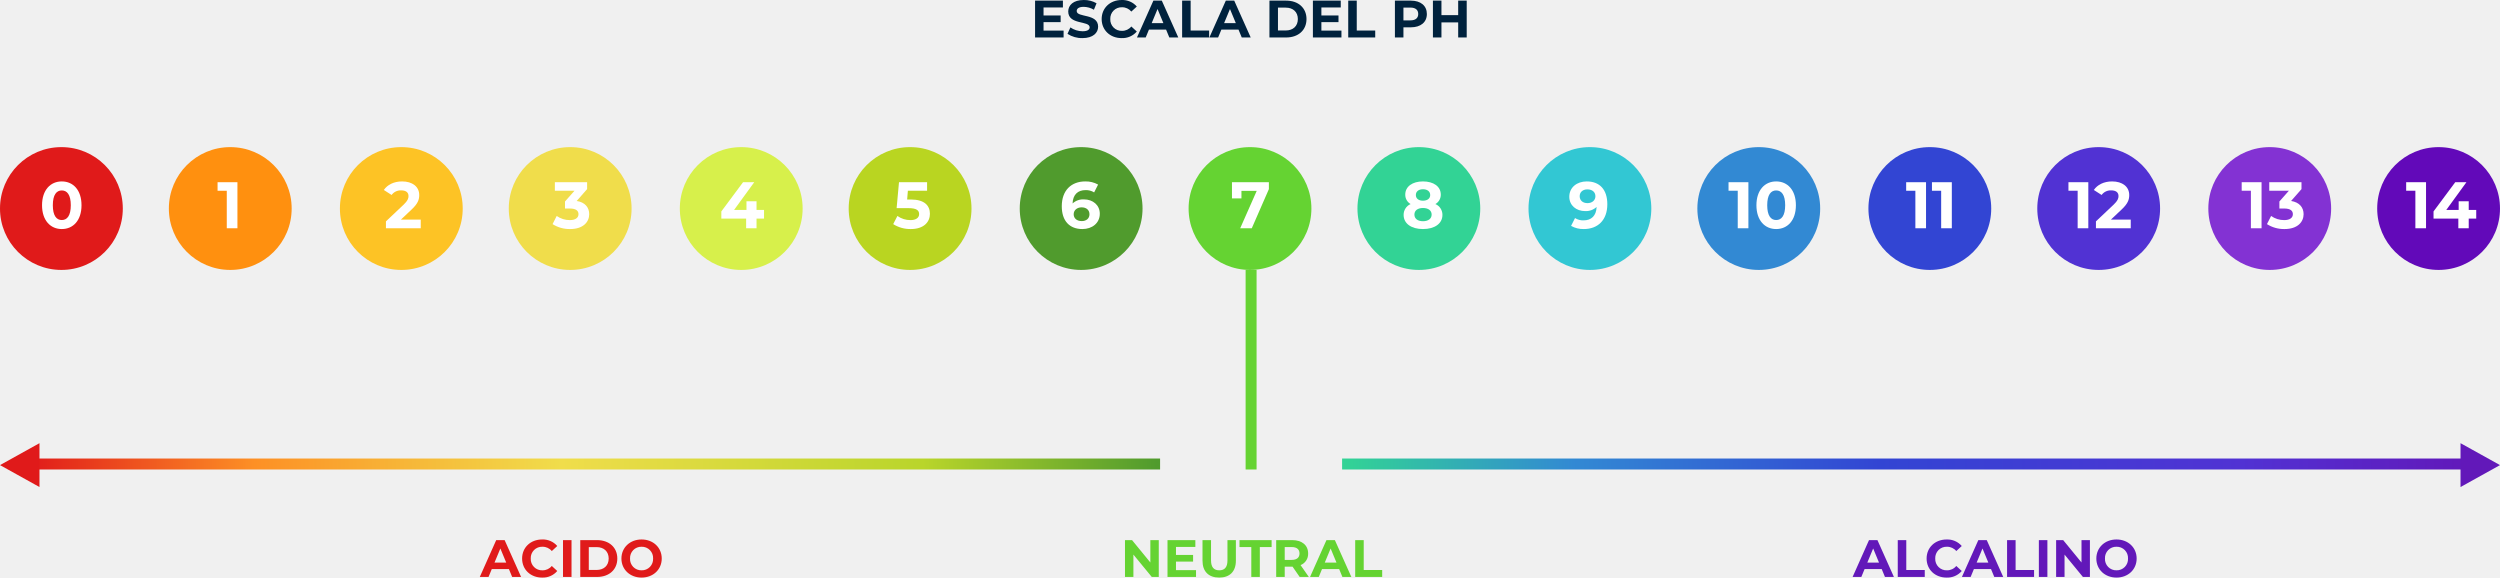
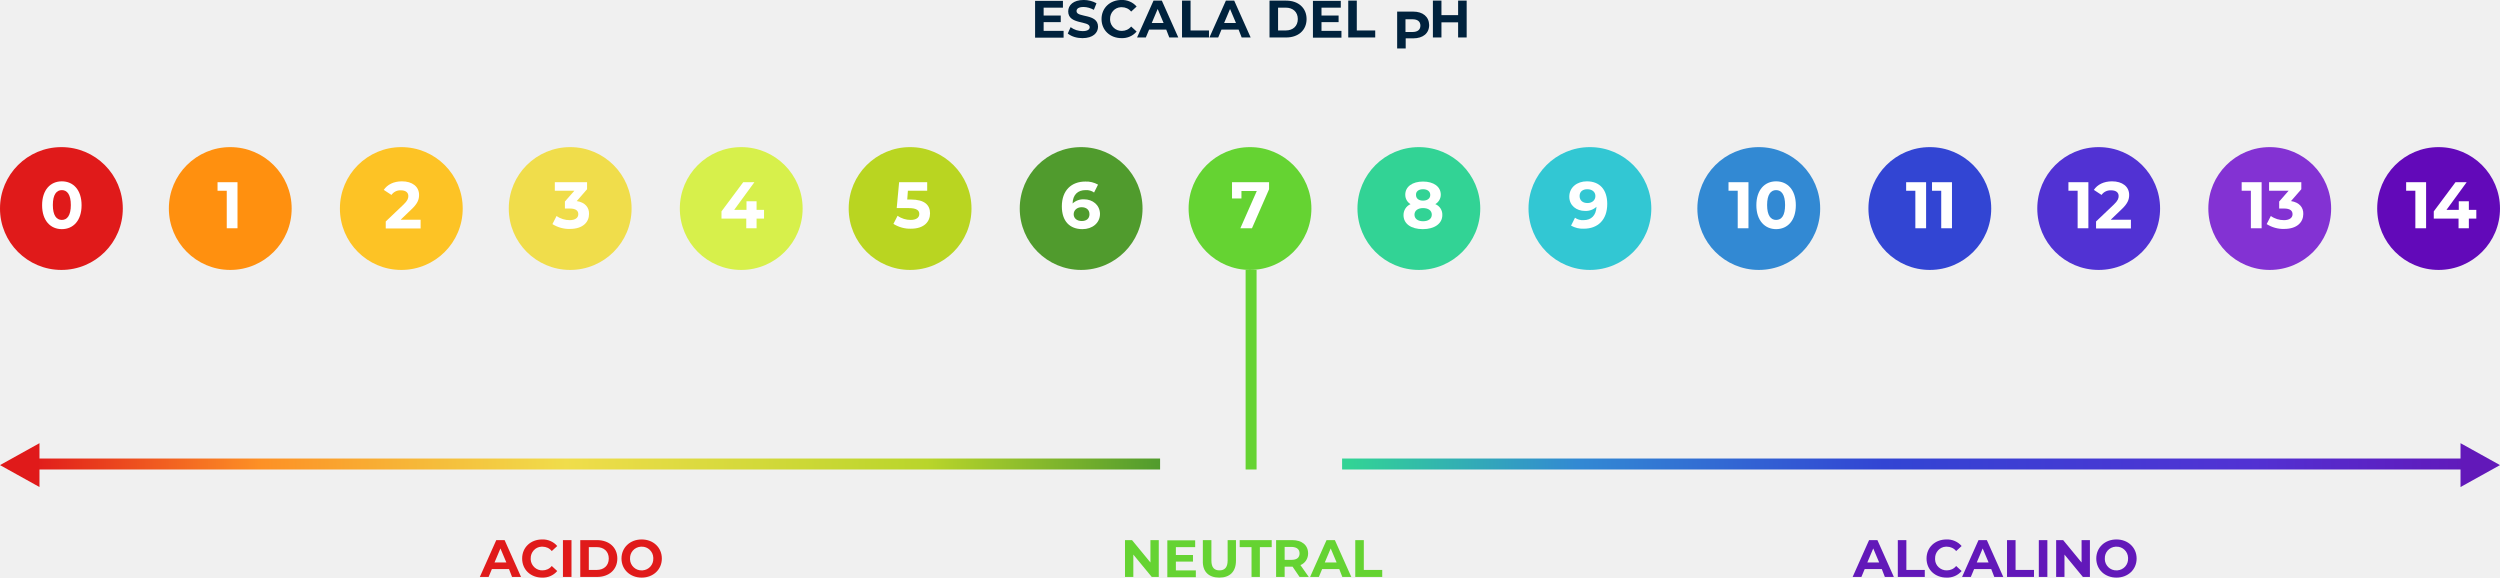
- <svg xmlns="http://www.w3.org/2000/svg" width="1140" height="263.376" viewBox="0 0 1140 263.376">
-   <defs>
-     <linearGradient id="linear-gradient" x1="0.5" x2="0.5" y2="1" gradientUnits="objectBoundingBox">
-       <stop offset="0" stop-color="#e01a1a" />
-       <stop offset="0.202" stop-color="#fd9025" />
-       <stop offset="0.473" stop-color="#f0dd4b" />
-       <stop offset="0.793" stop-color="#b9d52b" />
-       <stop offset="1" stop-color="#509b2d" />
+ <svg xmlns="http://www.w3.org/2000/svg" version="1.1" id="Capa_1" x="0px" y="0px" viewBox="0 0 1140 263.4" style="enable-background:new 0 0 1140 263.4;" xml:space="preserve">
+   <style type="text/css">
+ 	.st0{fill:#E01A1A;}
+ 	.st1{fill:#FF900F;}
+ 	.st2{fill:#FDC325;}
+ 	.st3{fill:#F0DD4B;}
+ 	.st4{fill:#D7F04B;}
+ 	.st5{fill:#B9D521;}
+ 	.st6{fill:#509B2D;}
+ 	.st7{fill:#65D332;}
+ 	.st8{fill:#32D395;}
+ 	.st9{fill:#32C7D3;}
+ 	.st10{fill:#3289D3;}
+ 	.st11{fill:#3245D3;}
+ 	.st12{fill:#5132D3;}
+ 	.st13{fill:#8332D3;}
+ 	.st14{fill:#6209B9;}
+ 	.st15{fill:#00223D;}
+ 	.st16{fill:#FFFFFF;}
+ 	.st17{fill:url(#Rectángulo_1882_1_);}
+ 	.st18{fill:url(#Rectángulo_1883_1_);}
+ 	.st19{fill:#6218B9;}
+ </style>
+   <g id="Grupo_9868" transform="translate(-390 -1426.912)">
+     <circle id="Elipse_514" class="st0" cx="418" cy="1522" r="28" />
+     <circle id="Elipse_515" class="st1" cx="495" cy="1522" r="28" />
+     <circle id="Elipse_516" class="st2" cx="573" cy="1522" r="28" />
+     <circle id="Elipse_517" class="st3" cx="650" cy="1522" r="28" />
+     <circle id="Elipse_518" class="st4" cx="728" cy="1522" r="28" />
+     <circle id="Elipse_519" class="st5" cx="805" cy="1522" r="28" />
+     <circle id="Elipse_520" class="st6" cx="883" cy="1522" r="28" />
+     <circle id="Elipse_521" class="st7" cx="960" cy="1522" r="28" />
+     <circle id="Elipse_522" class="st8" cx="1037" cy="1522" r="28" />
+     <circle id="Elipse_523" class="st9" cx="1115" cy="1522" r="28" />
+     <circle id="Elipse_524" class="st10" cx="1192" cy="1522" r="28" />
+     <circle id="Elipse_525" class="st11" cx="1270" cy="1522" r="28" />
+     <circle id="Elipse_526" class="st12" cx="1347" cy="1522" r="28" />
+     <circle id="Elipse_527" class="st13" cx="1425" cy="1522" r="28" />
+     <circle id="Elipse_528" class="st14" cx="1502" cy="1522" r="28" />
+     <path id="Trazado_16970" class="st15" d="M865.9,1440.9v-3.9h7.8v-3h-7.8v-3.6h8.8v-3.1H862v16.8h13v-3.1H865.9z M883.6,1444.3   c4.8,0,7.1-2.4,7.1-5.2c0-6.2-9.8-4-9.8-7.1c0-1.1,0.9-1.9,3.2-1.9c1.6,0,3.2,0.5,4.7,1.3l1.2-3c-1.8-1-3.8-1.5-5.8-1.5   c-4.8,0-7.1,2.4-7.1,5.2c0,6.2,9.8,4.1,9.8,7.2c0,1-0.9,1.8-3.2,1.8c-2,0-3.9-0.6-5.5-1.8l-1.3,2.9   C878.8,1443.7,881.2,1444.3,883.6,1444.3z M901.4,1444.3c2.7,0.1,5.2-1,6.9-3l-2.5-2.3c-1,1.3-2.6,2-4.2,2   c-2.8,0.1-5.2-2.1-5.4-4.9c0-0.2,0-0.3,0-0.5c-0.1-2.8,2.1-5.3,4.9-5.4c0.2,0,0.3,0,0.5,0c1.6,0,3.2,0.7,4.2,2l2.5-2.3   c-1.7-2-4.3-3.1-6.9-3c-5.2,0-9.1,3.6-9.1,8.7S896.2,1444.3,901.4,1444.3z M923.2,1444h4.1l-7.5-16.8h-3.8l-7.5,16.8h4l1.5-3.6h7.8   L923.2,1444z M915.2,1437.4l2.7-6.4l2.7,6.4H915.2z M929,1444h12.3v-3.2h-8.4v-13.6H929V1444z M956.2,1444h4.1l-7.5-16.8H949   l-7.5,16.8h4l1.5-3.6h7.8L956.2,1444z M948.2,1437.4l2.7-6.4l2.7,6.4H948.2z M968.9,1444h7.6c5.5,0,9.3-3.3,9.3-8.4   s-3.8-8.4-9.3-8.4h-7.6L968.9,1444z M972.8,1440.8v-10.4h3.5c3.3,0,5.5,2,5.5,5.2c0,3.2-2.2,5.2-5.5,5.2H972.8z M992.6,1440.9v-3.9   h7.8v-3h-7.8v-3.6h8.8v-3.1h-12.7v16.8h13v-3.1H992.6z M1004.8,1444h12.3v-3.2h-8.4v-13.6h-3.9V1444z M1034.4,1432.2h-7.3v16.8h3.9   v-4.6h3.4c4.5,0,7.3-2.3,7.3-6.1C1041.6,1434.5,1038.8,1432.2,1034.4,1432.2z M1034.1,1441.5h-3.2v-5.8h3.2c2.4,0,3.6,1.1,3.6,2.9   C1037.7,1440.4,1036.5,1441.5,1034.1,1441.5z M1054.9,1427.2v6.6h-7.6v-6.6h-3.9v16.8h3.9v-6.9h7.6v6.9h3.9v-16.8H1054.9z" />
+     <path id="Trazado_16952" class="st16" d="M418.2,1531.4c5.2,0,9-3.9,9-10.9s-3.8-10.9-9-10.9c-5.2,0-9,3.9-9,10.9   S413,1531.4,418.2,1531.4z M418.2,1527.2c-2.4,0-4.1-2-4.1-6.8s1.7-6.8,4.1-6.8c2.4,0,4.1,2,4.1,6.8S420.6,1527.2,418.2,1527.2z" />
+     <path id="Trazado_16953" class="st16" d="M489.2,1510v3.9h4.2v17.1h4.9v-21H489.2z" />
+     <path id="Trazado_16954" class="st16" d="M572.8,1527l4.8-4.6c2.9-2.7,3.5-4.6,3.5-6.6c0-3.8-3.1-6.2-7.8-6.2   c-3.8,0-6.7,1.5-8.3,3.9l3.5,2.3c1-1.4,2.6-2.2,4.3-2.1c2.2,0,3.4,1,3.4,2.6c0,1-0.3,2.1-2.2,3.9l-8.1,7.7v3.2h15.9v-4H572.8z" />
+     <path id="Trazado_16955" class="st16" d="M653,1518.6l4.7-5.4v-3.2H643v3.9h8.9l-4.3,4.9v3.2h2.2c2.8,0,3.9,1,3.9,2.6   c0,1.7-1.5,2.7-3.9,2.7c-2.1,0-4.2-0.6-6-1.9l-1.9,3.7c2.4,1.5,5.2,2.3,8,2.2c6,0,8.7-3.2,8.7-6.8   C658.7,1521.5,656.8,1519.2,653,1518.6z" />
+     <path id="Trazado_16956" class="st16" d="M738.4,1522.6H735v-3.9h-4.6v3.9h-5.6l9.2-12.6h-5.1l-9.9,13.3v3.3h11.3v4.4h4.7v-4.4h3.4   V1522.6z" />
+     <path id="Trazado_16957" class="st16" d="M805.4,1517.9h-1.7l0.3-4h8.8v-3.9h-12.8l-1.1,11.8h5.4c3.8,0,4.9,1.1,4.9,2.7   c0,1.7-1.5,2.7-3.9,2.7c-2.1,0-4.2-0.6-6-1.9l-1.9,3.7c2.4,1.5,5.2,2.3,8,2.2c6,0,8.7-3.2,8.7-7S811.6,1517.9,805.4,1517.9z" />
+     <path id="Trazado_16958" class="st16" d="M884.3,1517.8c-1.9-0.1-3.8,0.6-5.2,1.9c0.1-4,2.4-6.1,5.9-6.1c1.4-0.1,2.8,0.3,3.9,1.1   l1.8-3.6c-1.8-1-3.8-1.5-5.8-1.4c-6.3,0-10.7,4-10.7,11.3c0,6.8,3.6,10.4,9.4,10.4c4.4,0,8-2.7,8-7   C891.5,1520.4,888.3,1517.8,884.3,1517.8z M883.3,1527.7c-2.3,0-3.7-1.3-3.7-3.1c0-1.8,1.5-3.2,3.6-3.2c2.2,0,3.6,1.2,3.6,3.2   S885.4,1527.7,883.3,1527.7z" />
+     <path id="Trazado_16959" class="st16" d="M951.8,1510v7.4h4.3v-3.4h7l-7.5,17h5.3l7.8-17.8v-3.2H951.8z" />
+     <path id="Trazado_16960" class="st16" d="M1044.5,1520c1.5-0.9,2.5-2.5,2.5-4.3c0-3.7-3.3-6-8.1-6c-4.8,0-8.1,2.3-8.1,6   c0,1.8,0.9,3.4,2.4,4.3c-2,0.9-3.2,2.8-3.2,5c0,4,3.5,6.4,8.8,6.4c5.3,0,8.9-2.5,8.9-6.4C1047.8,1522.8,1046.5,1520.8,1044.5,1520z    M1038.9,1513.2c2,0,3.3,1,3.3,2.6c0,1.6-1.3,2.6-3.3,2.6c-2,0-3.2-1-3.2-2.6C1035.6,1514.2,1036.9,1513.2,1038.9,1513.2z    M1038.9,1527.8c-2.4,0-3.9-1.2-3.9-3s1.5-3,3.9-3c2.4,0,4,1.1,4,3S1041.3,1527.8,1038.9,1527.8z" />
+     <path id="Trazado_16961" class="st16" d="M1113.6,1509.6c-4.4,0-8,2.7-8,7c0,4,3.2,6.5,7.2,6.5c1.9,0.1,3.8-0.6,5.2-1.9   c-0.2,4-2.4,6.1-5.9,6.1c-1.4,0.1-2.8-0.3-3.9-1.1l-1.8,3.6c1.8,1,3.8,1.5,5.8,1.4c6.4,0,10.7-4,10.7-11.3   C1122.9,1513.3,1119.4,1509.6,1113.6,1509.6z M1113.9,1519.5c-2.2,0-3.6-1.2-3.6-3.2s1.4-3.1,3.5-3.1c2.3,0,3.7,1.3,3.7,3.1   C1117.5,1518.2,1116,1519.5,1113.9,1519.5z" />
+     <path id="Trazado_16962" class="st16" d="M1178.2,1510v3.9h4.2v17.1h4.9v-21H1178.2z M1199.9,1531.4c5.2,0,9-3.9,9-10.9   s-3.8-10.9-9-10.9c-5.2,0-9,3.9-9,10.9S1194.8,1531.4,1199.9,1531.4z M1199.9,1527.2c-2.4,0-4.1-2-4.1-6.8s1.7-6.8,4.1-6.8   c2.4,0,4.1,2,4.1,6.8S1202.4,1527.2,1199.9,1527.2z" />
+     <path id="Trazado_16963" class="st16" d="M1259.2,1510v3.9h4.2v17.1h4.9v-21H1259.2z M1271,1510v3.9h4.2v17.1h4.9v-21H1271z" />
+     <path id="Trazado_16964" class="st16" d="M1333.2,1510v3.9h4.2v17.1h4.9v-21H1333.2z M1352.6,1527l4.8-4.6c2.9-2.7,3.5-4.6,3.5-6.6   c0-3.8-3.1-6.2-7.8-6.2c-3.8,0-6.7,1.5-8.3,3.9l3.5,2.3c1-1.4,2.6-2.2,4.4-2.1c2.2,0,3.4,1,3.4,2.6c0,1-0.3,2.1-2.2,3.9l-8.1,7.7   v3.2h15.9v-4H1352.6z" />
+     <path id="Trazado_16965" class="st16" d="M1412.2,1510v3.9h4.2v17.1h4.9v-21H1412.2z M1434.7,1518.6l4.7-5.4v-3.2h-14.7v3.9h8.9   l-4.3,4.9v3.2h2.2c2.8,0,3.9,1,3.9,2.6c0,1.7-1.5,2.7-3.9,2.7c-2.1,0-4.2-0.6-6-1.9l-1.9,3.7c2.4,1.5,5.2,2.3,8,2.2   c6,0,8.7-3.2,8.7-6.8C1440.4,1521.5,1438.5,1519.2,1434.7,1518.6z" />
+     <path id="Trazado_16966" class="st16" d="M1487.2,1510v3.9h4.2v17.1h4.9v-21H1487.2z M1519.2,1522.6h-3.4v-3.9h-4.6v3.9h-5.6   l9.2-12.6h-5.1l-9.9,13.3v3.3h11.3v4.4h4.7v-4.4h3.4V1522.6z" />
+     <rect id="Rectángulo_1881" x="958" y="1550" class="st7" width="5" height="91" />
+     <path id="Trazado_16968" class="st7" d="M914.6,1673.2v10.2l-8.4-10.2H903v16.8h3.8v-10.2l8.4,10.2h3.2v-16.8H914.6z M926.2,1686.9   v-3.9h7.8v-3h-7.8v-3.6h8.8v-3.1h-12.7v16.8h13v-3.1H926.2z M946,1690.3c4.8,0,7.6-2.7,7.6-7.7v-9.4h-3.8v9.3   c0,3.2-1.4,4.5-3.7,4.5c-2.4,0-3.7-1.3-3.7-4.5v-9.3h-3.9v9.4C938.3,1687.6,941.2,1690.3,946,1690.3z M960.6,1690h3.9v-13.6h5.4   v-3.2h-14.6v3.2h5.4V1690z M986.8,1690l-3.8-5.4c2.2-0.9,3.5-3,3.5-5.3c0-3.8-2.8-6.1-7.3-6.1h-7.3v16.8h3.9v-4.7h3.6l3.2,4.7   H986.8z M982.6,1679.3c0,1.8-1.2,2.9-3.6,2.9h-3.2v-5.9h3.2C981.4,1676.4,982.6,1677.4,982.6,1679.3z M1002.1,1690h4.1l-7.5-16.8   h-3.8l-7.5,16.8h4l1.5-3.6h7.8L1002.1,1690z M994.1,1683.4l2.7-6.4l2.7,6.4H994.1z M1008,1690h12.3v-3.2h-8.4v-13.6h-3.9V1690z" />
+     <linearGradient id="Rectángulo_1882_1_" gradientUnits="userSpaceOnUse" x1="601.9" y1="1956.422" x2="601.9" y2="1955.422" gradientTransform="matrix(3.061617e-16 -5 -518 -3.171835e-14 1013827.438 4648)">
+       <stop offset="0" style="stop-color:#E01A1A" />
+       <stop offset="0.202" style="stop-color:#FD9025" />
+       <stop offset="0.473" style="stop-color:#F0DD4B" />
+       <stop offset="0.793" style="stop-color:#B9D52B" />
+       <stop offset="1" style="stop-color:#509B2D" />
    </linearGradient>
-     <linearGradient id="linear-gradient-2" x1="0.5" x2="0.5" y2="1" gradientUnits="objectBoundingBox">
-       <stop offset="0" stop-color="#32d395" />
-       <stop offset="0.202" stop-color="#3289d3" />
-       <stop offset="0.473" stop-color="#3245d3" />
-       <stop offset="0.793" stop-color="#5132d3" />
-       <stop offset="1" stop-color="#6218b9" />
+     <rect id="Rectángulo_1882" x="401" y="1636" class="st17" width="518" height="5" />
+     <path id="Polígono_5" class="st0" d="M390,1639l18-10v20L390,1639z" />
+     <linearGradient id="Rectángulo_1883_1_" gradientUnits="userSpaceOnUse" x1="601.9" y1="1956.422" x2="601.9" y2="1955.422" gradientTransform="matrix(3.061617e-16 -5 -518 -3.171835e-14 1014428.438 4648)">
+       <stop offset="0" style="stop-color:#32D395" />
+       <stop offset="0.202" style="stop-color:#3289D3" />
+       <stop offset="0.473" style="stop-color:#3245D3" />
+       <stop offset="0.793" style="stop-color:#5132D3" />
+       <stop offset="1" style="stop-color:#6218B9" />
    </linearGradient>
-   </defs>
-   <g id="Grupo_9868" data-name="Grupo 9868" transform="translate(-390 -1426.912)">
-     <circle id="Elipse_514" data-name="Elipse 514" cx="28" cy="28" r="28" transform="translate(390 1494)" fill="#e01a1a" />
-     <circle id="Elipse_515" data-name="Elipse 515" cx="28" cy="28" r="28" transform="translate(467 1494)" fill="#ff900f" />
-     <circle id="Elipse_516" data-name="Elipse 516" cx="28" cy="28" r="28" transform="translate(545 1494)" fill="#fdc325" />
-     <circle id="Elipse_517" data-name="Elipse 517" cx="28" cy="28" r="28" transform="translate(622 1494)" fill="#f0dd4b" />
-     <circle id="Elipse_518" data-name="Elipse 518" cx="28" cy="28" r="28" transform="translate(700 1494)" fill="#d7f04b" />
-     <circle id="Elipse_519" data-name="Elipse 519" cx="28" cy="28" r="28" transform="translate(777 1494)" fill="#b9d521" />
-     <circle id="Elipse_520" data-name="Elipse 520" cx="28" cy="28" r="28" transform="translate(855 1494)" fill="#509b2d" />
-     <circle id="Elipse_521" data-name="Elipse 521" cx="28" cy="28" r="28" transform="translate(932 1494)" fill="#65d332" />
-     <circle id="Elipse_522" data-name="Elipse 522" cx="28" cy="28" r="28" transform="translate(1009 1494)" fill="#32d395" />
-     <circle id="Elipse_523" data-name="Elipse 523" cx="28" cy="28" r="28" transform="translate(1087 1494)" fill="#32c7d3" />
-     <circle id="Elipse_524" data-name="Elipse 524" cx="28" cy="28" r="28" transform="translate(1164 1494)" fill="#3289d3" />
-     <circle id="Elipse_525" data-name="Elipse 525" cx="28" cy="28" r="28" transform="translate(1242 1494)" fill="#3245d3" />
-     <circle id="Elipse_526" data-name="Elipse 526" cx="28" cy="28" r="28" transform="translate(1319 1494)" fill="#5132d3" />
-     <circle id="Elipse_527" data-name="Elipse 527" cx="28" cy="28" r="28" transform="translate(1397 1494)" fill="#8332d3" />
-     <circle id="Elipse_528" data-name="Elipse 528" cx="28" cy="28" r="28" transform="translate(1474 1494)" fill="#6209b9" />
-     <path id="Trazado_16970" data-name="Trazado 16970" d="M5.856-3.12V-7.008h7.8v-3.024h-7.8V-13.68h8.832V-16.8H1.992V0H15V-3.12ZM23.616.288c4.8,0,7.128-2.4,7.128-5.208,0-6.168-9.768-4.032-9.768-7.128,0-1.056.888-1.92,3.192-1.92a9.488,9.488,0,0,1,4.656,1.32l1.2-2.952a11.269,11.269,0,0,0-5.832-1.488c-4.776,0-7.08,2.376-7.08,5.232,0,6.24,9.768,4.08,9.768,7.224,0,1.032-.936,1.8-3.24,1.8A9.882,9.882,0,0,1,18.1-4.584l-1.32,2.928A11.974,11.974,0,0,0,23.616.288Zm17.832,0a8.632,8.632,0,0,0,6.936-3l-2.5-2.3a5.354,5.354,0,0,1-4.224,1.992A5.154,5.154,0,0,1,36.288-8.4a5.154,5.154,0,0,1,5.376-5.376,5.405,5.405,0,0,1,4.224,1.968l2.5-2.3a8.673,8.673,0,0,0-6.912-2.976c-5.232,0-9.12,3.624-9.12,8.688S36.24.288,41.448.288ZM63.216,0H67.3L59.784-16.8h-3.84L48.456,0H52.44l1.488-3.6h7.8Zm-8.04-6.552,2.664-6.432L60.5-6.552ZM69.048,0H81.36V-3.168H72.936V-16.8H69.048ZM96.24,0h4.08L92.808-16.8h-3.84L81.48,0h3.984l1.488-3.6h7.8ZM88.2-6.552l2.664-6.432,2.664,6.432ZM108.864,0H116.5c5.5,0,9.264-3.312,9.264-8.4s-3.768-8.4-9.264-8.4h-7.632Zm3.888-3.192V-13.608H116.3c3.336,0,5.52,1.992,5.52,5.208s-2.184,5.208-5.52,5.208Zm19.8.072V-7.008h7.8v-3.024h-7.8V-13.68h8.832V-16.8h-12.7V0H141.7V-3.12ZM144.792,0H157.1V-3.168H148.68V-16.8h-3.888Zm28.56-16.8H166.08V0h3.888V-4.632h3.384c4.488,0,7.3-2.328,7.3-6.072C180.648-14.472,177.84-16.8,173.352-16.8Zm-.216,9h-3.168v-5.832h3.168c2.376,0,3.576,1.08,3.576,2.928C176.712-8.88,175.512-7.8,173.136-7.8Zm21.792-9v6.624H187.3V-16.8h-3.888V0H187.3V-6.888h7.632V0h3.888V-16.8Z" transform="translate(860 1444)" fill="#00223d" />
-     <path id="Trazado_16952" data-name="Trazado 16952" d="M10.17.36c5.19,0,9-3.93,9-10.86s-3.81-10.86-9-10.86c-5.16,0-9,3.93-9,10.86S5.01.36,10.17.36Zm0-4.11c-2.4,0-4.08-1.98-4.08-6.75s1.68-6.75,4.08-6.75c2.43,0,4.11,1.98,4.11,6.75S12.6-3.75,10.17-3.75Z" transform="translate(408 1531)" fill="#fff" />
-     <path id="Trazado_16953" data-name="Trazado 16953" d="M.21-21v3.9h4.2V0H9.27V-21Z" transform="translate(489 1531)" fill="#fff" />
-     <path id="Trazado_16954" data-name="Trazado 16954" d="M7.83-3.96l4.83-4.56c2.94-2.73,3.51-4.59,3.51-6.63,0-3.81-3.12-6.21-7.8-6.21-3.78,0-6.72,1.53-8.34,3.9l3.54,2.28a5.135,5.135,0,0,1,4.35-2.1c2.22,0,3.36.96,3.36,2.61,0,1.02-.33,2.1-2.19,3.87L.99-3.15V0H16.86V-3.96Z" transform="translate(565 1531)" fill="#fff" />
-     <path id="Trazado_16955" data-name="Trazado 16955" d="M10.98-12.45l4.74-5.4V-21H1.02v3.9H9.96L5.64-12.21V-9H7.86c2.76,0,3.93.99,3.93,2.58,0,1.71-1.5,2.7-3.93,2.7a10.2,10.2,0,0,1-6-1.89L-.03-1.89A14.439,14.439,0,0,0,7.98.36c5.97,0,8.7-3.24,8.7-6.78C16.68-9.51,14.76-11.85,10.98-12.45Z" transform="translate(642 1531)" fill="#fff" />
-     <path id="Trazado_16956" data-name="Trazado 16956" d="M20.4-8.37H16.98V-12.3H12.39v3.93H6.75L15.93-21h-5.1L.93-7.68v3.27H12.24V0h4.74V-4.41H20.4Z" transform="translate(718 1531)" fill="#fff" />
-     <path id="Trazado_16957" data-name="Trazado 16957" d="M8.37-13.11H6.66l.33-3.99h8.76V-21H2.94L1.86-9.18H7.23c3.81,0,4.89,1.08,4.89,2.73,0,1.71-1.5,2.73-3.93,2.73A10.106,10.106,0,0,1,2.22-5.61L.3-1.89A14.511,14.511,0,0,0,8.31.36c6,0,8.73-3.24,8.73-6.96S14.58-13.11,8.37-13.11Z" transform="translate(797 1531)" fill="#fff" />
-     <path id="Trazado_16958" data-name="Trazado 16958" d="M11.28-13.17a7.088,7.088,0,0,0-5.19,1.86c.15-4.02,2.4-6.09,5.91-6.09a6.916,6.916,0,0,1,3.93,1.05l1.8-3.57a11.339,11.339,0,0,0-5.85-1.44c-6.33,0-10.71,4.05-10.71,11.31C1.17-3.27,4.77.36,10.56.36c4.44,0,7.95-2.7,7.95-6.99C18.51-10.59,15.33-13.17,11.28-13.17Zm-.99,9.9C7.95-3.27,6.6-4.59,6.6-6.39c0-1.83,1.5-3.15,3.63-3.15,2.16,0,3.57,1.23,3.57,3.15S12.36-3.27,10.29-3.27Z" transform="translate(873 1531)" fill="#fff" />
-     <path id="Trazado_16959" data-name="Trazado 16959" d="M.78-21v7.38H5.1v-3.42h6.96L4.53,0H9.81l7.8-17.85V-21Z" transform="translate(951 1531)" fill="#fff" />
-     <path id="Trazado_16960" data-name="Trazado 16960" d="M15.54-11.04A4.877,4.877,0,0,0,18-15.36c0-3.69-3.3-6-8.13-6-4.77,0-8.07,2.31-8.07,6a4.851,4.851,0,0,0,2.43,4.32A5.339,5.339,0,0,0,1.05-6.09C1.05-2.13,4.56.36,9.87.36c5.34,0,8.88-2.49,8.88-6.45A5.319,5.319,0,0,0,15.54-11.04ZM9.87-17.79c1.98,0,3.3.99,3.3,2.64,0,1.59-1.29,2.58-3.3,2.58-1.98,0-3.24-.99-3.24-2.58C6.63-16.8,7.92-17.79,9.87-17.79Zm0,14.58c-2.4,0-3.9-1.17-3.9-3.03s1.5-3,3.9-3c2.43,0,3.96,1.14,3.96,3S12.3-3.21,9.87-3.21Z" transform="translate(1029 1531)" fill="#fff" />
-     <path id="Trazado_16961" data-name="Trazado 16961" d="M8.55-21.36C4.11-21.36.6-18.66.6-14.37c0,3.96,3.18,6.54,7.23,6.54a7.177,7.177,0,0,0,5.22-1.89C12.9-5.67,10.62-3.6,7.14-3.6A6.792,6.792,0,0,1,3.21-4.65L1.41-1.08A11.225,11.225,0,0,0,7.23.36c6.36,0,10.71-4.05,10.71-11.31C17.94-17.73,14.37-21.36,8.55-21.36Zm.36,9.9c-2.16,0-3.57-1.23-3.57-3.15s1.44-3.12,3.51-3.12c2.31,0,3.66,1.32,3.66,3.12C12.51-12.78,11.04-11.46,8.91-11.46Z" transform="translate(1105 1531)" fill="#fff" />
-     <path id="Trazado_16962" data-name="Trazado 16962" d="M.21-21v3.9h4.2V0H9.27V-21ZM21.93.36c5.19,0,9-3.93,9-10.86s-3.81-10.86-9-10.86c-5.16,0-9,3.93-9,10.86S16.77.36,21.93.36Zm0-4.11c-2.4,0-4.08-1.98-4.08-6.75s1.68-6.75,4.08-6.75c2.43,0,4.11,1.98,4.11,6.75S24.36-3.75,21.93-3.75Z" transform="translate(1178 1531)" fill="#fff" />
-     <path id="Trazado_16963" data-name="Trazado 16963" d="M.21-21v3.9h4.2V0H9.27V-21Zm11.76,0v3.9h4.2V0h4.86V-21Z" transform="translate(1259 1531)" fill="#fff" />
-     <path id="Trazado_16964" data-name="Trazado 16964" d="M.21-21v3.9h4.2V0H9.27V-21ZM19.59-3.96l4.83-4.56c2.94-2.73,3.51-4.59,3.51-6.63,0-3.81-3.12-6.21-7.8-6.21-3.78,0-6.72,1.53-8.34,3.9l3.54,2.28a5.135,5.135,0,0,1,4.35-2.1c2.22,0,3.36.96,3.36,2.61,0,1.02-.33,2.1-2.19,3.87l-8.1,7.65V0H28.62V-3.96Z" transform="translate(1333 1531)" fill="#fff" />
-     <path id="Trazado_16965" data-name="Trazado 16965" d="M.21-21v3.9h4.2V0H9.27V-21Zm22.53,8.55,4.74-5.4V-21H12.78v3.9h8.94L17.4-12.21V-9h2.22c2.76,0,3.93.99,3.93,2.58,0,1.71-1.5,2.7-3.93,2.7a10.2,10.2,0,0,1-6-1.89L11.73-1.89A14.439,14.439,0,0,0,19.74.36c5.97,0,8.7-3.24,8.7-6.78C28.44-9.51,26.52-11.85,22.74-12.45Z" transform="translate(1412 1531)" fill="#fff" />
-     <path id="Trazado_16966" data-name="Trazado 16966" d="M.21-21v3.9h4.2V0H9.27V-21ZM32.16-8.37H28.74V-12.3H24.15v3.93H18.51L27.69-21h-5.1L12.69-7.68v3.27H24V0h4.74V-4.41h3.42Z" transform="translate(1487 1531)" fill="#fff" />
-     <rect id="Rectángulo_1881" data-name="Rectángulo 1881" width="5" height="91" transform="translate(958 1550)" fill="#65d332" />
-     <path id="Trazado_16968" data-name="Trazado 16968" d="M13.56-16.8V-6.6L5.208-16.8H1.992V0h3.84V-10.2L14.208,0H17.4V-16.8ZM25.248-3.12V-7.008h7.8v-3.024h-7.8V-13.68H34.08V-16.8h-12.7V0H34.392V-3.12ZM44.952.288c4.776,0,7.608-2.736,7.608-7.68V-16.8H48.72v9.264c0,3.192-1.368,4.512-3.744,4.512-2.352,0-3.744-1.32-3.744-4.512V-16.8H37.344v9.408C37.344-2.448,40.176.288,44.952.288ZM59.592,0H63.48V-13.632h5.376V-16.8H54.216v3.168h5.376ZM85.824,0,82.056-5.4a5.462,5.462,0,0,0,3.456-5.3c0-3.768-2.808-6.1-7.3-6.1H70.944V0h3.888V-4.68h3.576L81.648,0ZM81.576-10.7c0,1.824-1.2,2.928-3.576,2.928H74.832v-5.856H78C80.376-13.632,81.576-12.552,81.576-10.7ZM101.136,0h4.08L97.7-16.8h-3.84L86.376,0H90.36l1.488-3.6h7.8ZM93.1-6.552l2.664-6.432,2.664,6.432ZM106.968,0H119.28V-3.168h-8.424V-16.8h-3.888Z" transform="translate(901 1690)" fill="#65d332" />
-     <rect id="Rectángulo_1882" data-name="Rectángulo 1882" width="5" height="518" transform="translate(401 1641) rotate(-90)" fill="url(#linear-gradient)" />
-     <path id="Polígono_5" data-name="Polígono 5" d="M10,0,20,18H0Z" transform="translate(390 1649) rotate(-90)" fill="#e01a1a" />
-     <rect id="Rectángulo_1883" data-name="Rectángulo 1883" width="5" height="518" transform="translate(1002 1641) rotate(-90)" fill="url(#linear-gradient-2)" />
-     <path id="Polígono_6" data-name="Polígono 6" d="M10,0,20,18H0Z" transform="translate(1530 1629) rotate(90)" fill="#6218b9" />
-     <path id="Trazado_16969" data-name="Trazado 16969" d="M14.544,0h4.08L11.112-16.8H7.272L-.216,0H3.768L5.256-3.6h7.8ZM6.5-6.552l2.664-6.432,2.664,6.432ZM28.176.288a8.632,8.632,0,0,0,6.936-3l-2.5-2.3a5.354,5.354,0,0,1-4.224,1.992A5.154,5.154,0,0,1,23.016-8.4a5.154,5.154,0,0,1,5.376-5.376,5.405,5.405,0,0,1,4.224,1.968l2.5-2.3A8.673,8.673,0,0,0,28.2-17.088c-5.232,0-9.12,3.624-9.12,8.688S22.968.288,28.176.288ZM37.728,0h3.888V-16.8H37.728ZM45.6,0h7.632c5.5,0,9.264-3.312,9.264-8.4s-3.768-8.4-9.264-8.4H45.6Zm3.888-3.192V-13.608H53.04c3.336,0,5.52,1.992,5.52,5.208s-2.184,5.208-5.52,5.208ZM73.56.288c5.28,0,9.192-3.672,9.192-8.688s-3.912-8.688-9.192-8.688c-5.3,0-9.192,3.7-9.192,8.688S68.256.288,73.56.288Zm0-3.312A5.125,5.125,0,0,1,68.3-8.4a5.125,5.125,0,0,1,5.256-5.376A5.125,5.125,0,0,1,78.816-8.4,5.125,5.125,0,0,1,73.56-3.024Z" transform="translate(609 1690)" fill="#e01a1a" />
-     <path id="Trazado_16967" data-name="Trazado 16967" d="M14.544,0h4.08L11.112-16.8H7.272L-.216,0H3.768L5.256-3.6h7.8ZM6.5-6.552l2.664-6.432,2.664,6.432ZM20.376,0H32.688V-3.168H24.264V-16.8H20.376ZM42.624.288a8.632,8.632,0,0,0,6.936-3l-2.5-2.3A5.354,5.354,0,0,1,42.84-3.024,5.154,5.154,0,0,1,37.464-8.4a5.154,5.154,0,0,1,5.376-5.376,5.405,5.405,0,0,1,4.224,1.968l2.5-2.3a8.673,8.673,0,0,0-6.912-2.976c-5.232,0-9.12,3.624-9.12,8.688S37.416.288,42.624.288ZM64.392,0h4.08L60.96-16.8H57.12L49.632,0h3.984L55.1-3.6h7.8Zm-8.04-6.552,2.664-6.432L61.68-6.552ZM70.224,0H82.536V-3.168H74.112V-16.8H70.224Zm14.5,0h3.888V-16.8H84.72Zm19.44-16.8V-6.6L95.808-16.8H92.592V0h3.84V-10.2L104.808,0H108V-16.8ZM120.12.288c5.28,0,9.192-3.672,9.192-8.688s-3.912-8.688-9.192-8.688c-5.3,0-9.192,3.7-9.192,8.688S114.816.288,120.12.288Zm0-3.312A5.125,5.125,0,0,1,114.864-8.4a5.125,5.125,0,0,1,5.256-5.376A5.125,5.125,0,0,1,125.376-8.4,5.125,5.125,0,0,1,120.12-3.024Z" transform="translate(1235 1690)" fill="#6218b9" />
+     <rect id="Rectángulo_1883" x="1002" y="1636" class="st18" width="518" height="5" />
+     <path id="Polígono_6" class="st19" d="M1530,1639l-18,10v-20L1530,1639z" />
+     <path id="Trazado_16969" class="st0" d="M623.5,1690h4.1l-7.5-16.8h-3.8l-7.5,16.8h4l1.5-3.6h7.8L623.5,1690z M615.5,1683.4   l2.7-6.4l2.7,6.4H615.5z M637.2,1690.3c2.7,0.1,5.2-1,6.9-3l-2.5-2.3c-1,1.3-2.6,2-4.2,2c-2.8,0.1-5.2-2.1-5.4-4.9   c0-0.2,0-0.3,0-0.5c-0.1-2.8,2.1-5.3,4.9-5.4c0.2,0,0.3,0,0.5,0c1.6,0,3.2,0.7,4.2,2l2.5-2.3c-1.7-2-4.3-3.1-6.9-3   c-5.2,0-9.1,3.6-9.1,8.7S632,1690.3,637.2,1690.3z M646.7,1690h3.9v-16.8h-3.9V1690z M654.6,1690h7.6c5.5,0,9.3-3.3,9.3-8.4   s-3.8-8.4-9.3-8.4h-7.6V1690z M658.5,1686.8v-10.4h3.6c3.3,0,5.5,2,5.5,5.2c0,3.2-2.2,5.2-5.5,5.2H658.5z M682.6,1690.3   c5.3,0,9.2-3.7,9.2-8.7s-3.9-8.7-9.2-8.7c-5.3,0-9.2,3.7-9.2,8.7C673.4,1686.6,677.3,1690.3,682.6,1690.3z M682.6,1687   c-2.8,0.1-5.2-2.2-5.3-5c0-0.1,0-0.3,0-0.4c-0.1-2.8,2-5.2,4.9-5.4c0.1,0,0.3,0,0.4,0c2.8-0.1,5.2,2.2,5.3,5c0,0.1,0,0.3,0,0.4   c0.1,2.8-2,5.2-4.9,5.4C682.8,1687,682.7,1687,682.6,1687z" />
+     <path id="Trazado_16967" class="st19" d="M1249.5,1690h4.1l-7.5-16.8h-3.8l-7.5,16.8h4l1.5-3.6h7.8L1249.5,1690z M1241.5,1683.4   l2.7-6.4l2.7,6.4H1241.5z M1255.4,1690h12.3v-3.2h-8.4v-13.6h-3.9V1690z M1277.6,1690.3c2.7,0.1,5.2-1,6.9-3l-2.5-2.3   c-1,1.3-2.6,2-4.2,2c-2.8,0.1-5.3-2.1-5.4-4.9c0-0.2,0-0.3,0-0.5c-0.1-2.8,2.1-5.3,4.9-5.4c0.2,0,0.3,0,0.5,0c1.6,0,3.2,0.7,4.2,2   l2.5-2.3c-1.7-2-4.3-3.1-6.9-3c-5.2,0-9.1,3.6-9.1,8.7S1272.4,1690.3,1277.6,1690.3z M1299.4,1690h4.1l-7.5-16.8h-3.8l-7.5,16.8h4   l1.5-3.6h7.8L1299.4,1690z M1291.4,1683.4l2.7-6.4l2.7,6.4H1291.4z M1305.2,1690h12.3v-3.2h-8.4v-13.6h-3.9V1690z M1319.7,1690h3.9   v-16.8h-3.9L1319.7,1690z M1339.2,1673.2v10.2l-8.4-10.2h-3.2v16.8h3.8v-10.2l8.4,10.2h3.2v-16.8H1339.2z M1355.1,1690.3   c5.3,0,9.2-3.7,9.2-8.7s-3.9-8.7-9.2-8.7c-5.3,0-9.2,3.7-9.2,8.7C1345.9,1686.6,1349.8,1690.3,1355.1,1690.3z M1355.1,1687   c-2.8,0.1-5.2-2.2-5.3-5c0-0.1,0-0.3,0-0.4c-0.1-2.8,2-5.2,4.9-5.4c0.1,0,0.3,0,0.4,0c2.8-0.1,5.2,2.2,5.3,5c0,0.1,0,0.3,0,0.4   c0.1,2.8-2,5.2-4.9,5.4C1355.4,1687,1355.2,1687,1355.1,1687z" />
  </g>
</svg>
